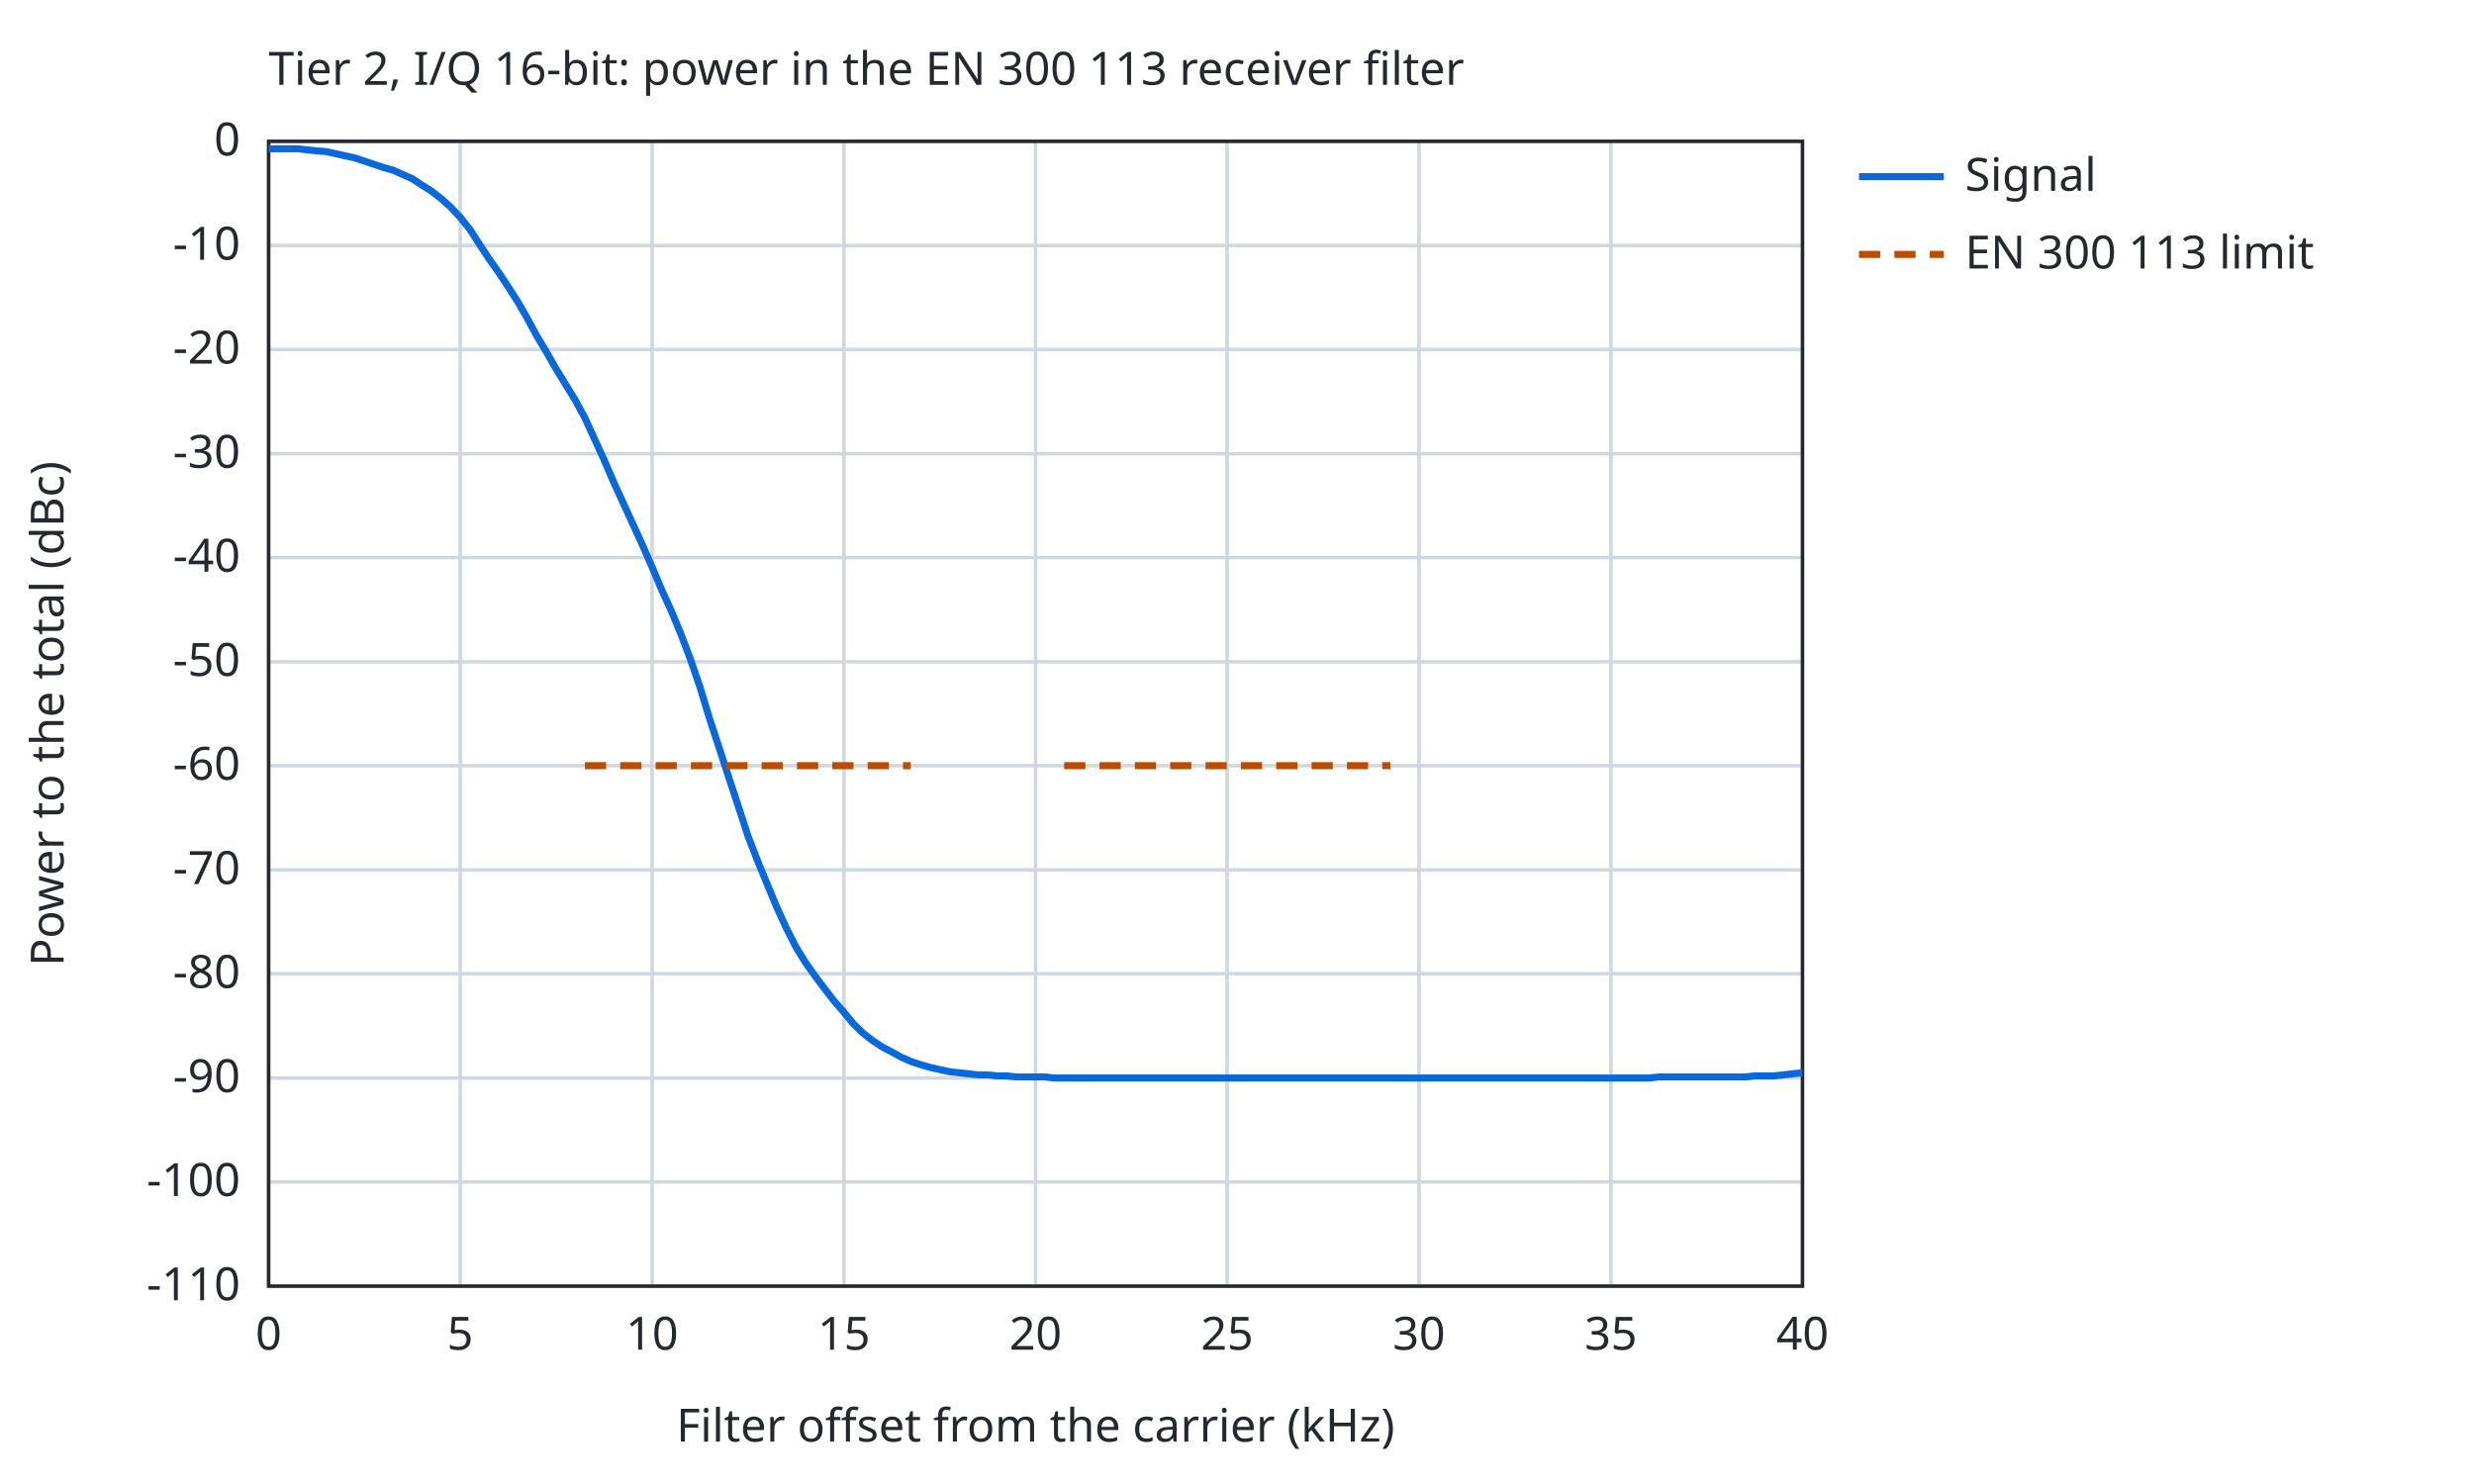
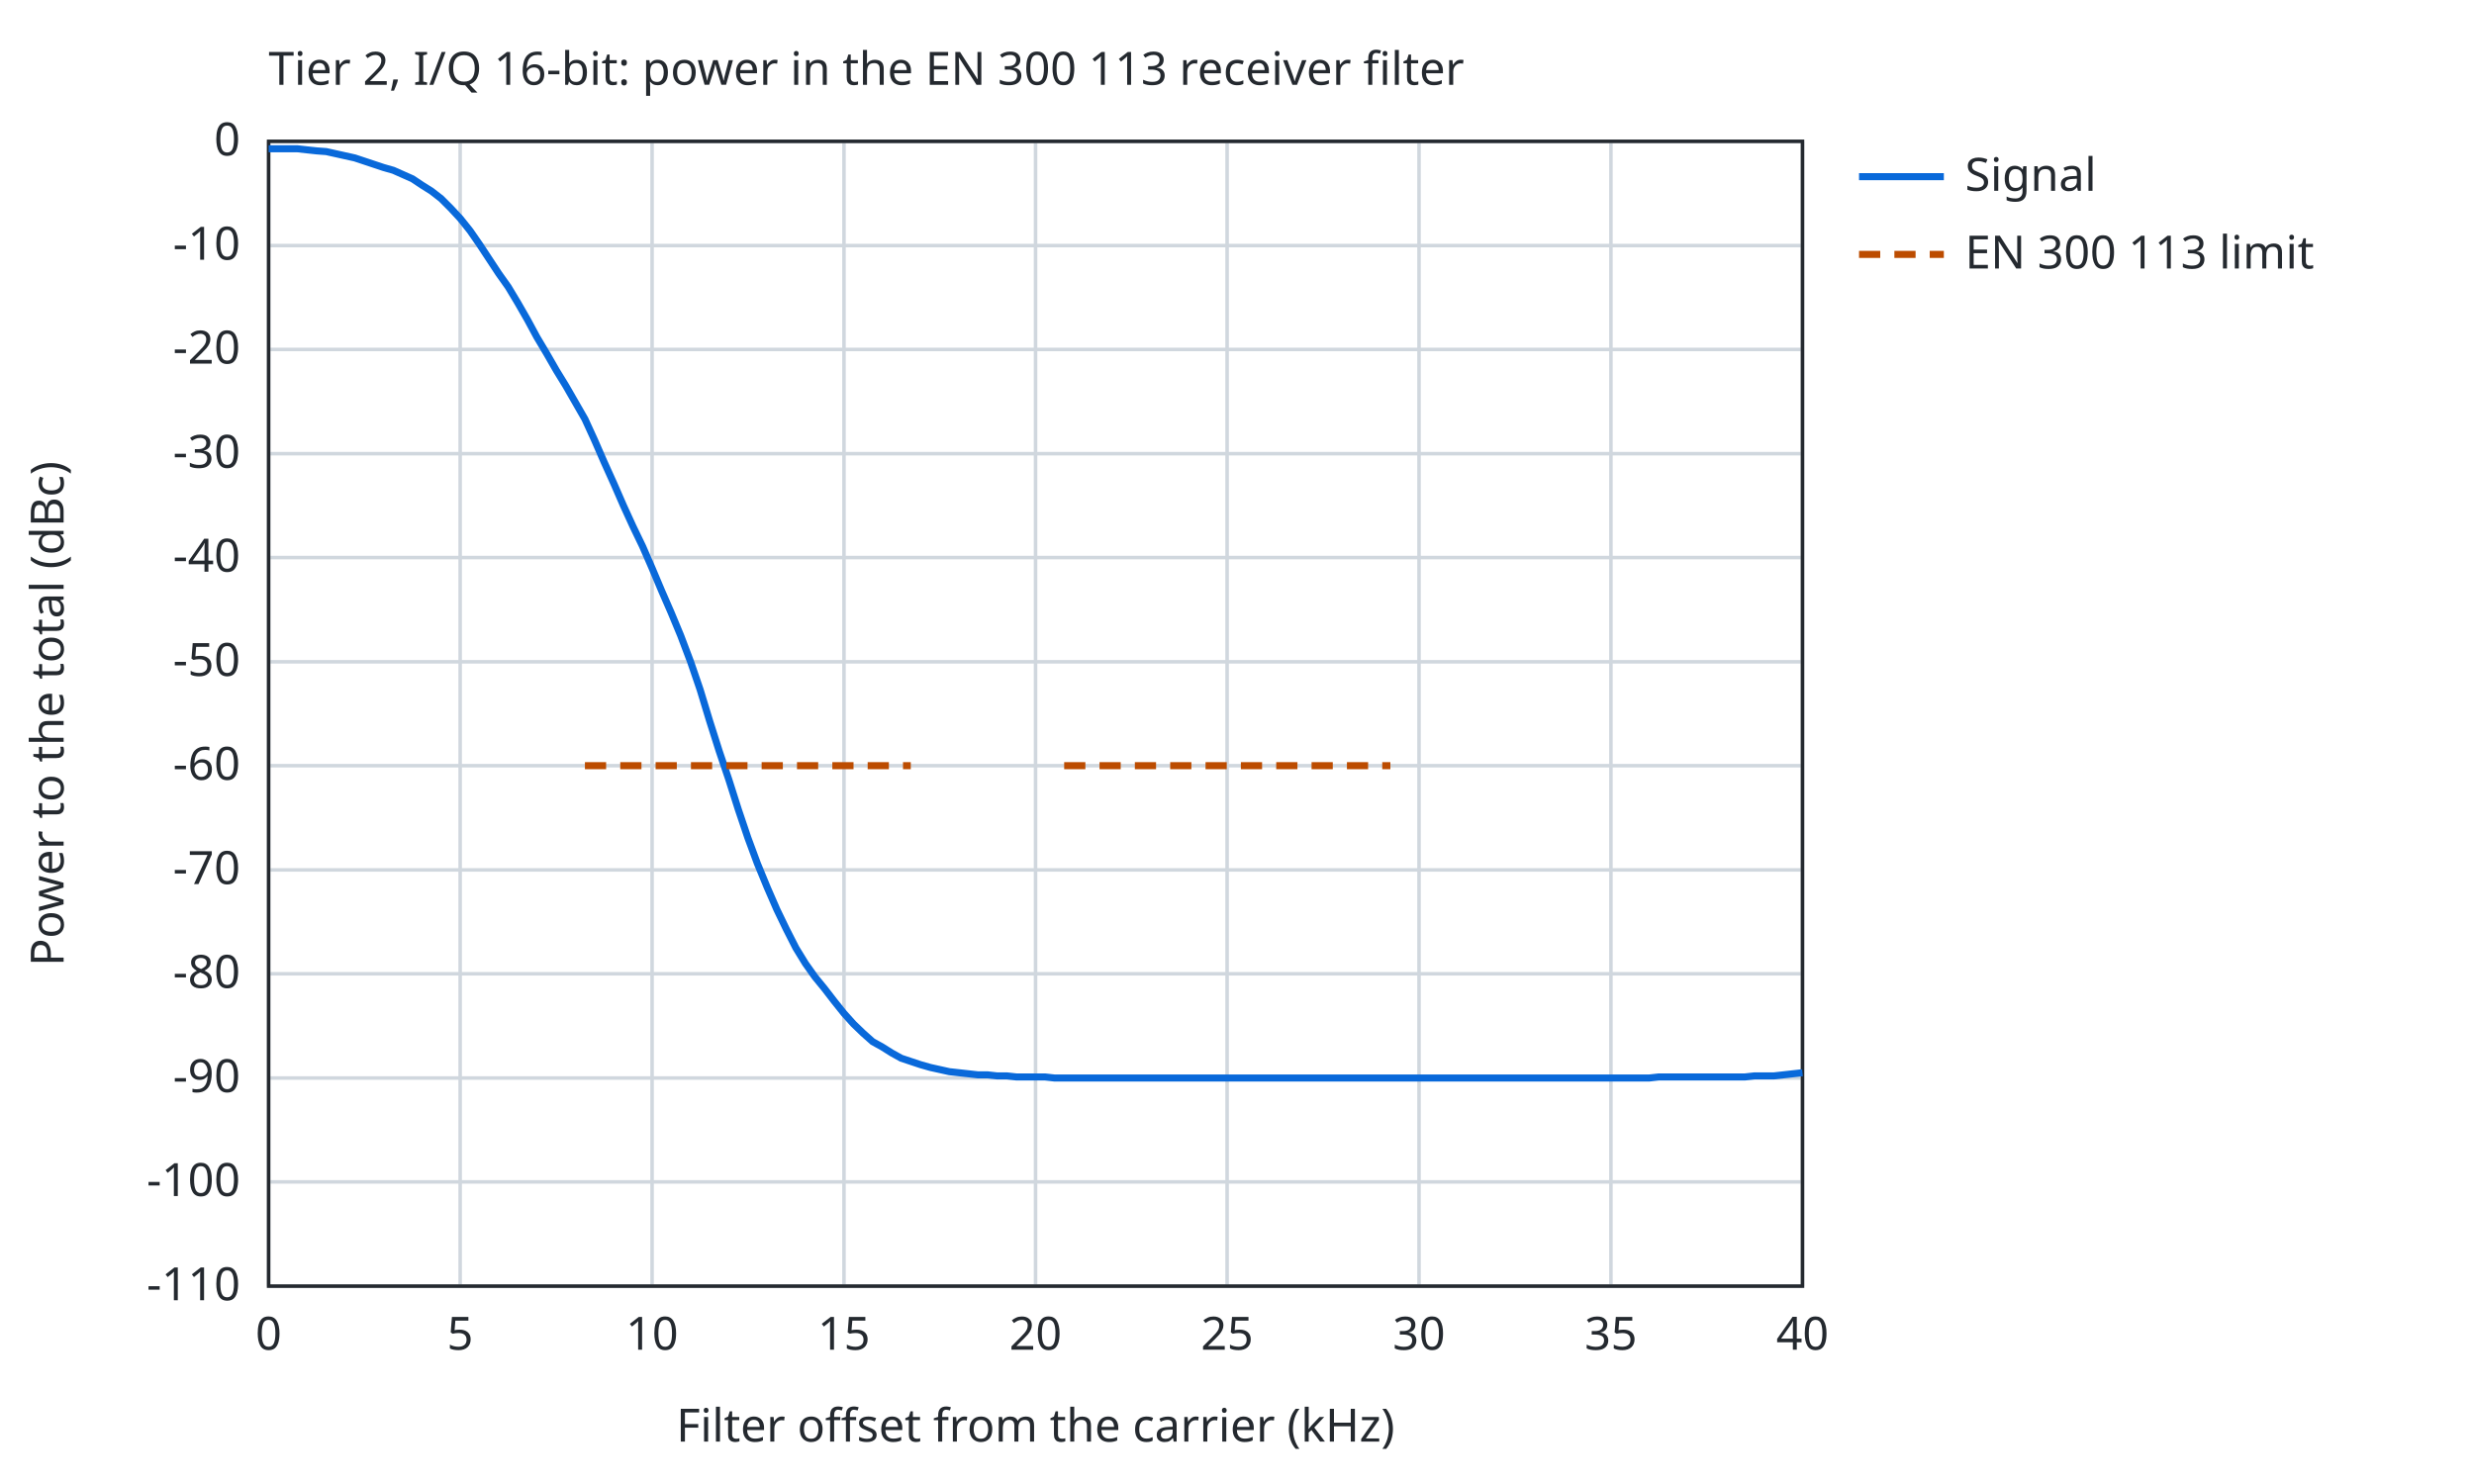
<svg xmlns="http://www.w3.org/2000/svg" width="700" height="420" viewBox="0 0 700 420">
  <style>text{font-family:sans-serif;font-size:13px;fill:#24292f}.bg{fill:#ffffff}.ax{stroke:#24292f;stroke-width:1;fill:none}.gr{stroke:#d0d7de;stroke-width:1}.mi{stroke:#eaeef2;stroke-width:1}.r0{stroke:#6e7781}.r1{stroke:#bc4c00}.r2{stroke:#8250df}.r3{stroke:#1a7f37}.r4{stroke:#9a6700}.s1{stroke:#cf222e}.s2{stroke:#0969da}.s3{stroke:#1a7f37}.s4{stroke:#9a6700}.f1{fill:#cf222e}.f2{fill:#0969da}.f3{fill:#1a7f37}.f4{fill:#9a6700}.l{fill:none;stroke-width:2}.p{fill:none;stroke-width:1.5}.e{fill:none;stroke-width:1;stroke-opacity:.25}@media (prefers-color-scheme:dark){text{fill:#e6edf3}.bg{fill:#0d1117}.ax{stroke:#8b949e}.gr{stroke:#30363d}.mi{stroke:#21262d}.r0{stroke:#8b949e}.r1{stroke:#f0883e}.r2{stroke:#d2a8ff}.r3{stroke:#3fb950}.r4{stroke:#d29922}.s1{stroke:#ff7b72}.s2{stroke:#58a6ff}.s3{stroke:#3fb950}.s4{stroke:#d29922}.f1{fill:#ff7b72}.f2{fill:#58a6ff}.f3{fill:#3fb950}.f4{fill:#d29922}}</style>
  <rect class="bg" width="100%" height="100%" />
  <text x="76.0" y="24">Tier 2, I/Q 16-bit: power in the EN 300 113 receiver filter</text>
  <line class="gr" x1="76.0" y1="364.0" x2="76.0" y2="40.0" />
  <text x="76.0" y="382.0" text-anchor="middle">0</text>
  <line class="gr" x1="130.2" y1="364.0" x2="130.2" y2="40.0" />
  <text x="130.2" y="382.0" text-anchor="middle">5</text>
  <line class="gr" x1="184.5" y1="364.0" x2="184.5" y2="40.0" />
  <text x="184.5" y="382.0" text-anchor="middle">10</text>
  <line class="gr" x1="238.8" y1="364.0" x2="238.8" y2="40.0" />
  <text x="238.8" y="382.0" text-anchor="middle">15</text>
  <line class="gr" x1="293.0" y1="364.0" x2="293.0" y2="40.0" />
  <text x="293.0" y="382.0" text-anchor="middle">20</text>
  <line class="gr" x1="347.2" y1="364.0" x2="347.2" y2="40.0" />
  <text x="347.2" y="382.0" text-anchor="middle">25</text>
  <line class="gr" x1="401.5" y1="364.0" x2="401.5" y2="40.0" />
  <text x="401.5" y="382.0" text-anchor="middle">30</text>
  <line class="gr" x1="455.8" y1="364.0" x2="455.8" y2="40.0" />
  <text x="455.8" y="382.0" text-anchor="middle">35</text>
  <line class="gr" x1="510.0" y1="364.0" x2="510.0" y2="40.0" />
  <text x="510.0" y="382.0" text-anchor="middle">40</text>
  <line class="gr" x1="76.0" y1="364.0" x2="510.0" y2="364.0" />
  <text x="68.0" y="368.0" text-anchor="end">-110</text>
  <line class="gr" x1="76.0" y1="334.5" x2="510.0" y2="334.5" />
  <text x="68.0" y="338.5" text-anchor="end">-100</text>
  <line class="gr" x1="76.0" y1="305.1" x2="510.0" y2="305.1" />
  <text x="68.0" y="309.1" text-anchor="end">-90</text>
  <line class="gr" x1="76.0" y1="275.6" x2="510.0" y2="275.6" />
  <text x="68.0" y="279.6" text-anchor="end">-80</text>
  <line class="gr" x1="76.0" y1="246.2" x2="510.0" y2="246.2" />
  <text x="68.0" y="250.2" text-anchor="end">-70</text>
  <line class="gr" x1="76.0" y1="216.7" x2="510.0" y2="216.7" />
  <text x="68.0" y="220.7" text-anchor="end">-60</text>
  <line class="gr" x1="76.0" y1="187.3" x2="510.0" y2="187.3" />
  <text x="68.0" y="191.3" text-anchor="end">-50</text>
  <line class="gr" x1="76.0" y1="157.8" x2="510.0" y2="157.8" />
  <text x="68.0" y="161.8" text-anchor="end">-40</text>
  <line class="gr" x1="76.0" y1="128.4" x2="510.0" y2="128.4" />
  <text x="68.0" y="132.4" text-anchor="end">-30</text>
  <line class="gr" x1="76.0" y1="98.9" x2="510.0" y2="98.9" />
  <text x="68.0" y="102.9" text-anchor="end">-20</text>
  <line class="gr" x1="76.0" y1="69.5" x2="510.0" y2="69.5" />
  <text x="68.0" y="73.5" text-anchor="end">-10</text>
  <line class="gr" x1="76.0" y1="40.0" x2="510.0" y2="40.0" />
  <text x="68.0" y="44.0" text-anchor="end">0</text>
  <rect class="ax" x="76.0" y="40.0" width="434.0" height="324.0" />
  <text x="293.0" y="408.0" text-anchor="middle">Filter offset from the carrier (kHz)</text>
  <text x="18" y="202.0" text-anchor="middle" transform="rotate(-90 18 202.0)">Power to the total (dBc)</text>
-   <path class="l s2" d="M76.0,42.1 L78.7,42.1 L81.4,42.1 L84.1,42.1 L86.8,42.4 L89.6,42.7 L92.3,42.9 L95.0,43.5 L97.7,44.1 L100.4,44.7 L103.1,45.6 L105.8,46.5 L108.5,47.4 L111.3,48.2 L114.0,49.4 L116.7,50.6 L119.4,52.4 L122.1,54.1 L124.8,56.2 L127.5,58.6 L130.2,61.5 L133.0,65.0 L135.7,69.2 L138.4,73.3 L141.1,77.1 L143.8,81.2 L146.5,85.4 L149.2,90.1 L151.9,95.1 L154.7,99.8 L157.4,104.5 L160.1,108.9 L162.8,113.3 L165.5,118.3 L168.2,124.2 L170.9,130.1 L173.7,136.6 L176.4,142.5 L179.1,148.4 L181.8,154.3 L184.5,160.5 L187.2,166.9 L189.9,172.8 L192.6,179.3 L195.4,186.7 L198.1,194.6 L200.8,203.5 L203.5,211.7 L206.2,220.0 L208.9,228.2 L211.6,236.5 L214.3,243.5 L217.1,250.3 L219.8,256.8 L222.5,262.7 L225.2,268.0 L227.9,272.4 L230.6,276.2 L233.3,279.8 L236.0,283.3 L238.8,286.5 L241.5,289.8 L244.2,292.4 L246.9,294.5 L249.6,296.3 L252.3,297.7 L255.0,299.2 L257.7,300.4 L260.4,301.3 L263.2,302.1 L265.9,302.7 L268.6,303.3 L271.3,303.6 L274.0,303.9 L276.7,304.2 L279.4,304.2 L282.1,304.5 L284.9,304.5 L287.6,304.8 L290.3,304.8 L293.0,304.8 L295.7,304.8 L298.4,305.1 L301.1,305.1 L303.9,305.1 L306.6,305.1 L309.3,305.1 L312.0,305.1 L314.7,305.1 L317.4,305.1 L320.1,305.1 L322.8,305.1 L325.5,305.1 L328.3,305.1 L331.0,305.1 L333.7,305.1 L336.4,305.1 L339.1,305.1 L341.8,305.1 L344.5,305.1 L347.2,305.1 L350.0,305.1 L352.7,305.1 L355.4,305.1 L358.1,305.1 L360.8,305.1 L363.5,305.1 L366.2,305.1 L369.0,305.1 L371.7,305.1 L374.4,305.1 L377.1,305.1 L379.8,305.1 L382.5,305.1 L385.2,305.1 L387.9,305.1 L390.6,305.1 L393.4,305.1 L396.1,305.1 L398.8,305.1 L401.5,305.1 L404.2,305.1 L406.9,305.1 L409.6,305.1 L412.4,305.1 L415.1,305.1 L417.8,305.1 L420.5,305.1 L423.2,305.1 L425.9,305.1 L428.6,305.1 L431.3,305.1 L434.0,305.1 L436.8,305.1 L439.5,305.1 L442.2,305.1 L444.9,305.1 L447.6,305.1 L450.3,305.1 L453.0,305.1 L455.8,305.1 L458.5,305.1 L461.2,305.1 L463.9,305.1 L466.6,305.1 L469.3,304.8 L472.0,304.8 L474.7,304.8 L477.5,304.8 L480.2,304.8 L482.9,304.8 L485.6,304.8 L488.3,304.8 L491.0,304.8 L493.7,304.8 L496.4,304.5 L499.1,304.5 L501.9,304.5 L504.6,304.2 L507.3,303.9 L510.0,303.6" />
+   <path class="l s2" d="M76.0,42.1 L78.7,42.1 L81.4,42.1 L84.1,42.1 L86.8,42.4 L89.6,42.7 L92.3,42.9 L95.0,43.5 L97.7,44.1 L100.4,44.7 L103.1,45.6 L105.8,46.5 L108.5,47.4 L111.3,48.2 L114.0,49.4 L116.7,50.6 L119.4,52.4 L122.1,54.1 L124.8,56.2 L127.5,58.9 L130.2,61.8 L133.0,65.3 L135.7,69.2 L138.4,73.3 L141.1,77.4 L143.8,81.2 L146.5,85.7 L149.2,90.4 L151.9,95.4 L154.7,100.1 L157.4,104.8 L160.1,109.2 L162.8,113.9 L165.5,118.6 L168.2,124.5 L170.9,130.7 L173.7,136.9 L176.4,143.1 L179.1,149.0 L181.8,154.6 L184.5,160.8 L187.2,167.2 L189.9,173.4 L192.6,179.9 L195.4,187.3 L198.1,195.2 L200.8,204.1 L203.5,212.6 L206.2,220.6 L208.9,229.1 L211.6,237.1 L214.3,244.4 L217.1,251.2 L219.8,257.4 L222.5,263.0 L225.2,268.3 L227.9,272.7 L230.6,276.5 L233.3,279.8 L236.0,283.3 L238.8,286.8 L241.5,289.8 L244.2,292.4 L246.9,294.8 L249.6,296.3 L252.3,298.0 L255.0,299.5 L257.7,300.4 L260.4,301.3 L263.2,302.1 L265.9,302.7 L268.6,303.3 L271.3,303.6 L274.0,303.9 L276.7,304.2 L279.4,304.2 L282.1,304.5 L284.9,304.5 L287.6,304.8 L290.3,304.8 L293.0,304.8 L295.7,304.8 L298.4,305.1 L301.1,305.1 L303.9,305.1 L306.6,305.1 L309.3,305.1 L312.0,305.1 L314.7,305.1 L317.4,305.1 L320.1,305.1 L322.8,305.1 L325.5,305.1 L328.3,305.1 L331.0,305.1 L333.7,305.1 L336.4,305.1 L339.1,305.1 L341.8,305.1 L344.5,305.1 L347.2,305.1 L350.0,305.1 L352.7,305.1 L355.4,305.1 L358.1,305.1 L360.8,305.1 L363.5,305.1 L366.2,305.1 L369.0,305.1 L371.7,305.1 L374.4,305.1 L377.1,305.1 L379.8,305.1 L382.5,305.1 L385.2,305.1 L387.9,305.1 L390.6,305.1 L393.4,305.1 L396.1,305.1 L398.8,305.1 L401.5,305.1 L404.2,305.1 L406.9,305.1 L409.6,305.1 L412.4,305.1 L415.1,305.1 L417.8,305.1 L420.5,305.1 L423.2,305.1 L425.9,305.1 L428.6,305.1 L431.3,305.1 L434.0,305.1 L436.8,305.1 L439.5,305.1 L442.2,305.1 L444.9,305.1 L447.6,305.1 L450.3,305.1 L453.0,305.1 L455.8,305.1 L458.5,305.1 L461.2,305.1 L463.9,305.1 L466.6,305.1 L469.3,304.8 L472.0,304.8 L474.7,304.8 L477.5,304.8 L480.2,304.8 L482.9,304.8 L485.6,304.8 L488.3,304.8 L491.0,304.8 L493.7,304.8 L496.4,304.5 L499.1,304.5 L501.9,304.5 L504.6,304.2 L507.3,303.9 L510.0,303.6" />
  <line class="l s2" x1="526.0" y1="50.0" x2="550.0" y2="50.0" />
  <text x="556.0" y="54.0">Signal</text>
  <path class="l r1" stroke-dasharray="6 4" d="M165.5,216.7 L257.7,216.7" />
  <line class="l r1" stroke-dasharray="6 4" x1="526.0" y1="72.0" x2="550.0" y2="72.0" />
  <text x="556.0" y="76.0">EN 300 113 limit</text>
  <path class="l r1" stroke-dasharray="6 4" d="M301.1,216.7 L393.4,216.7" />
</svg>
